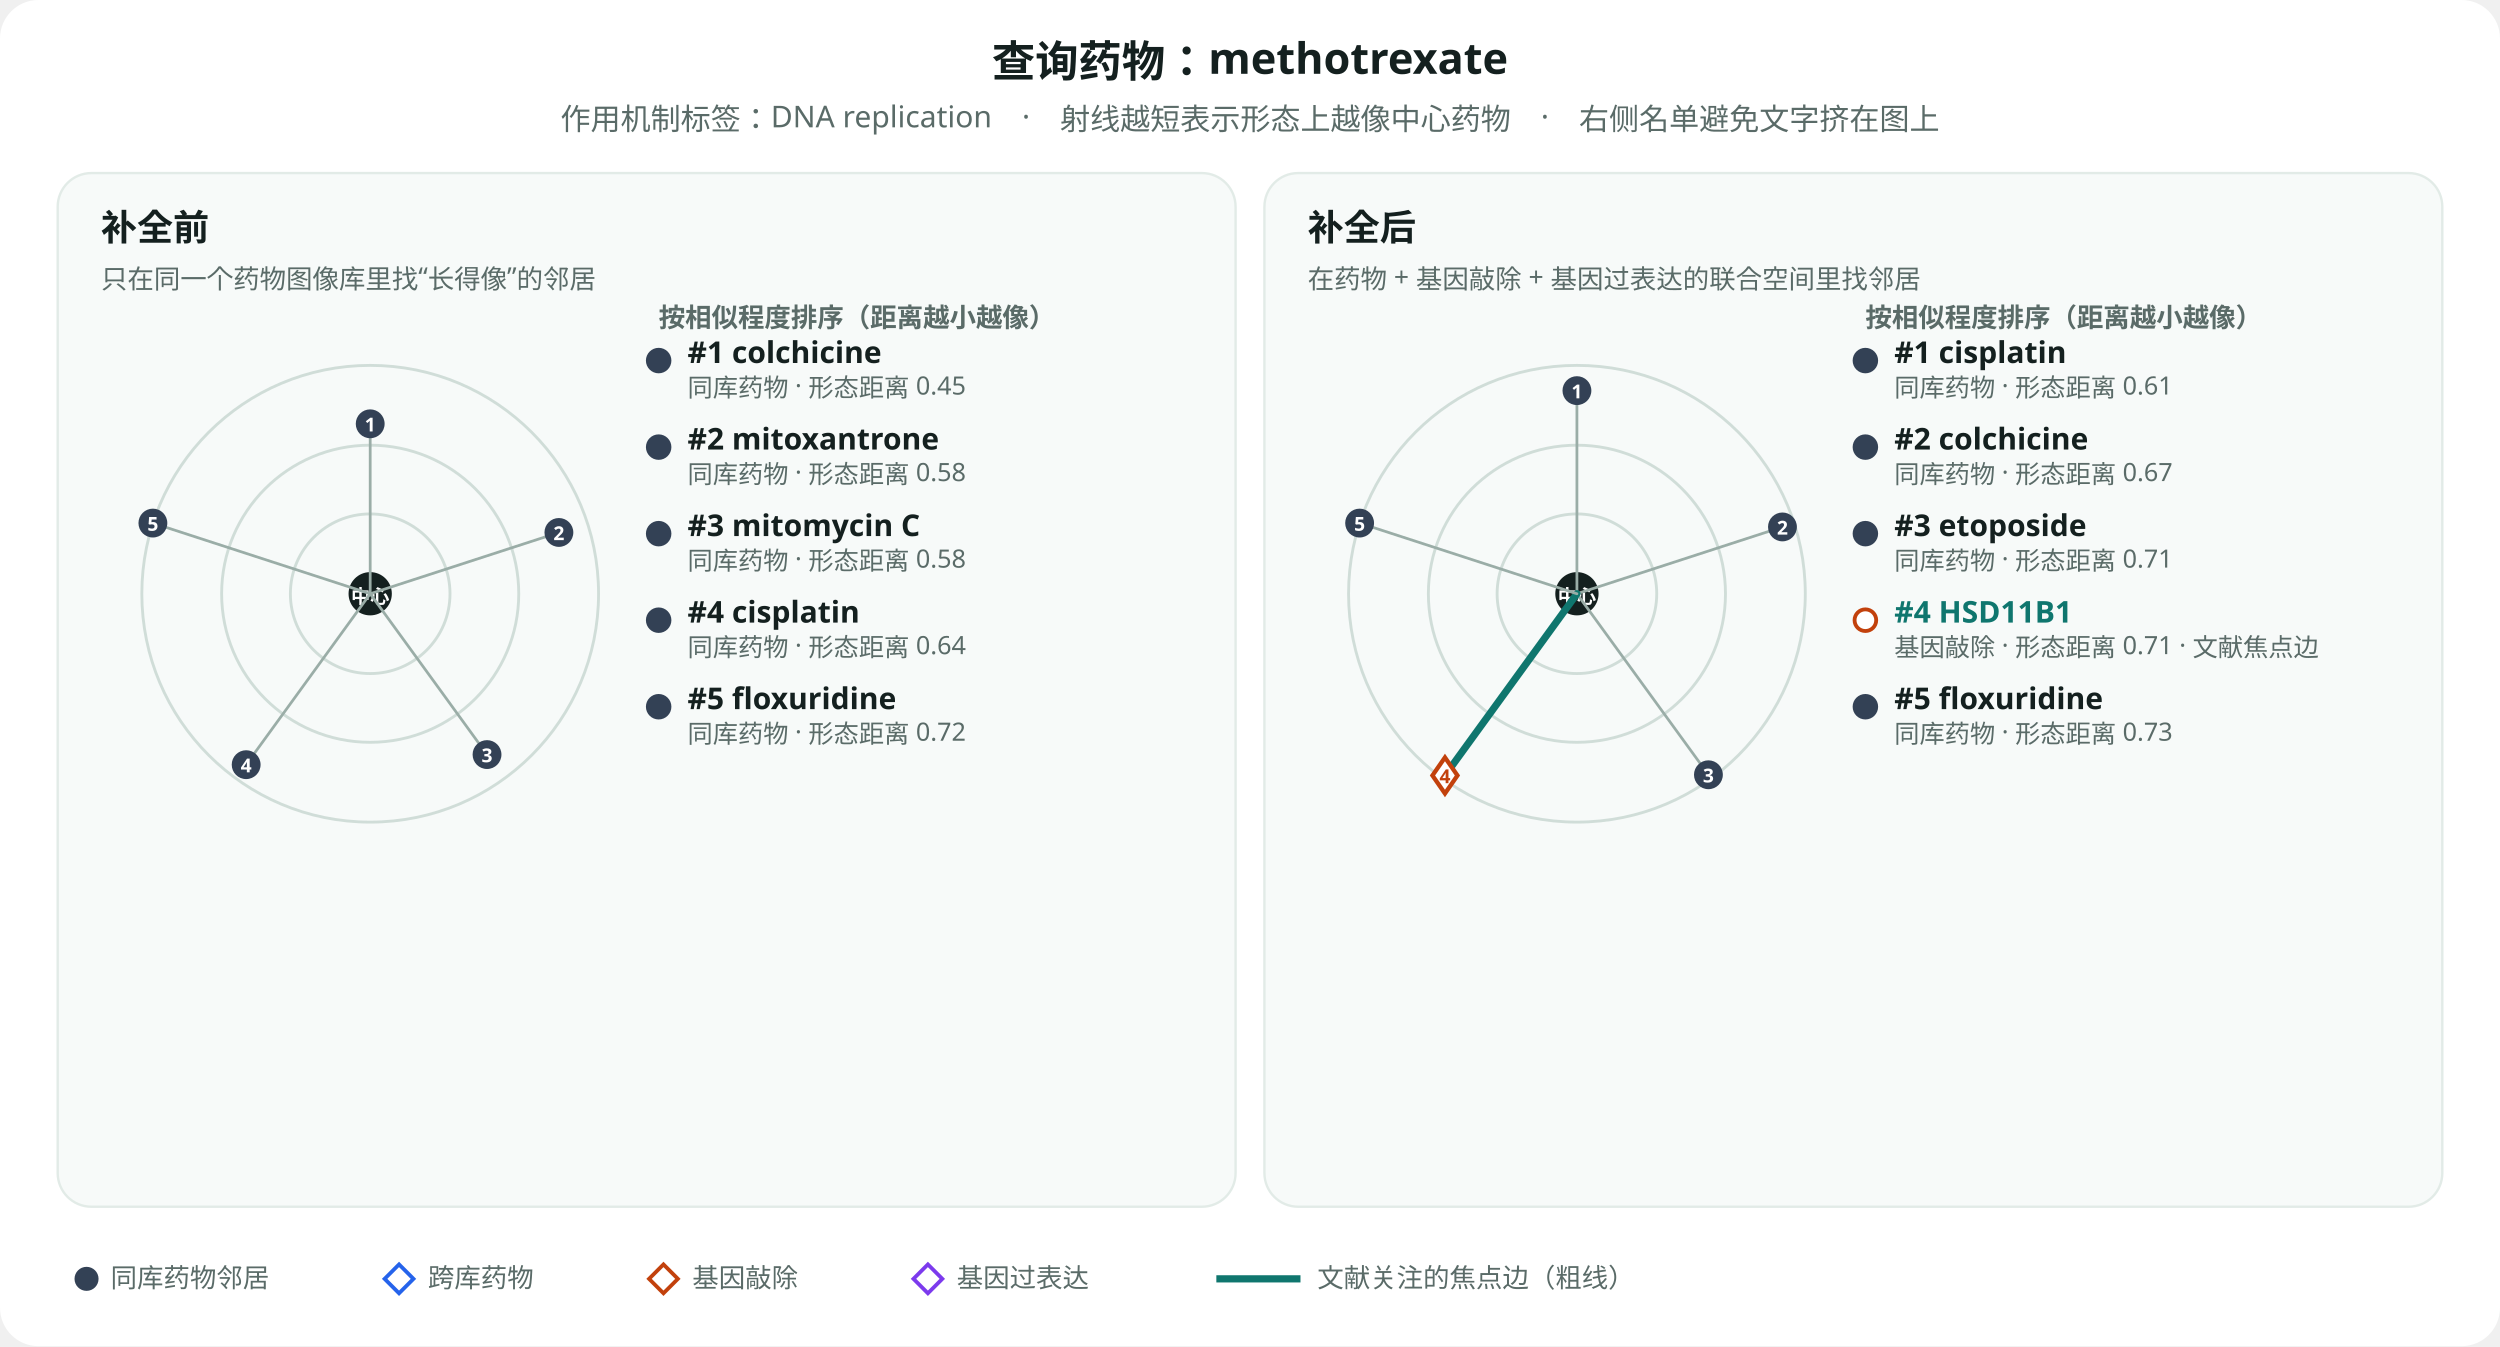
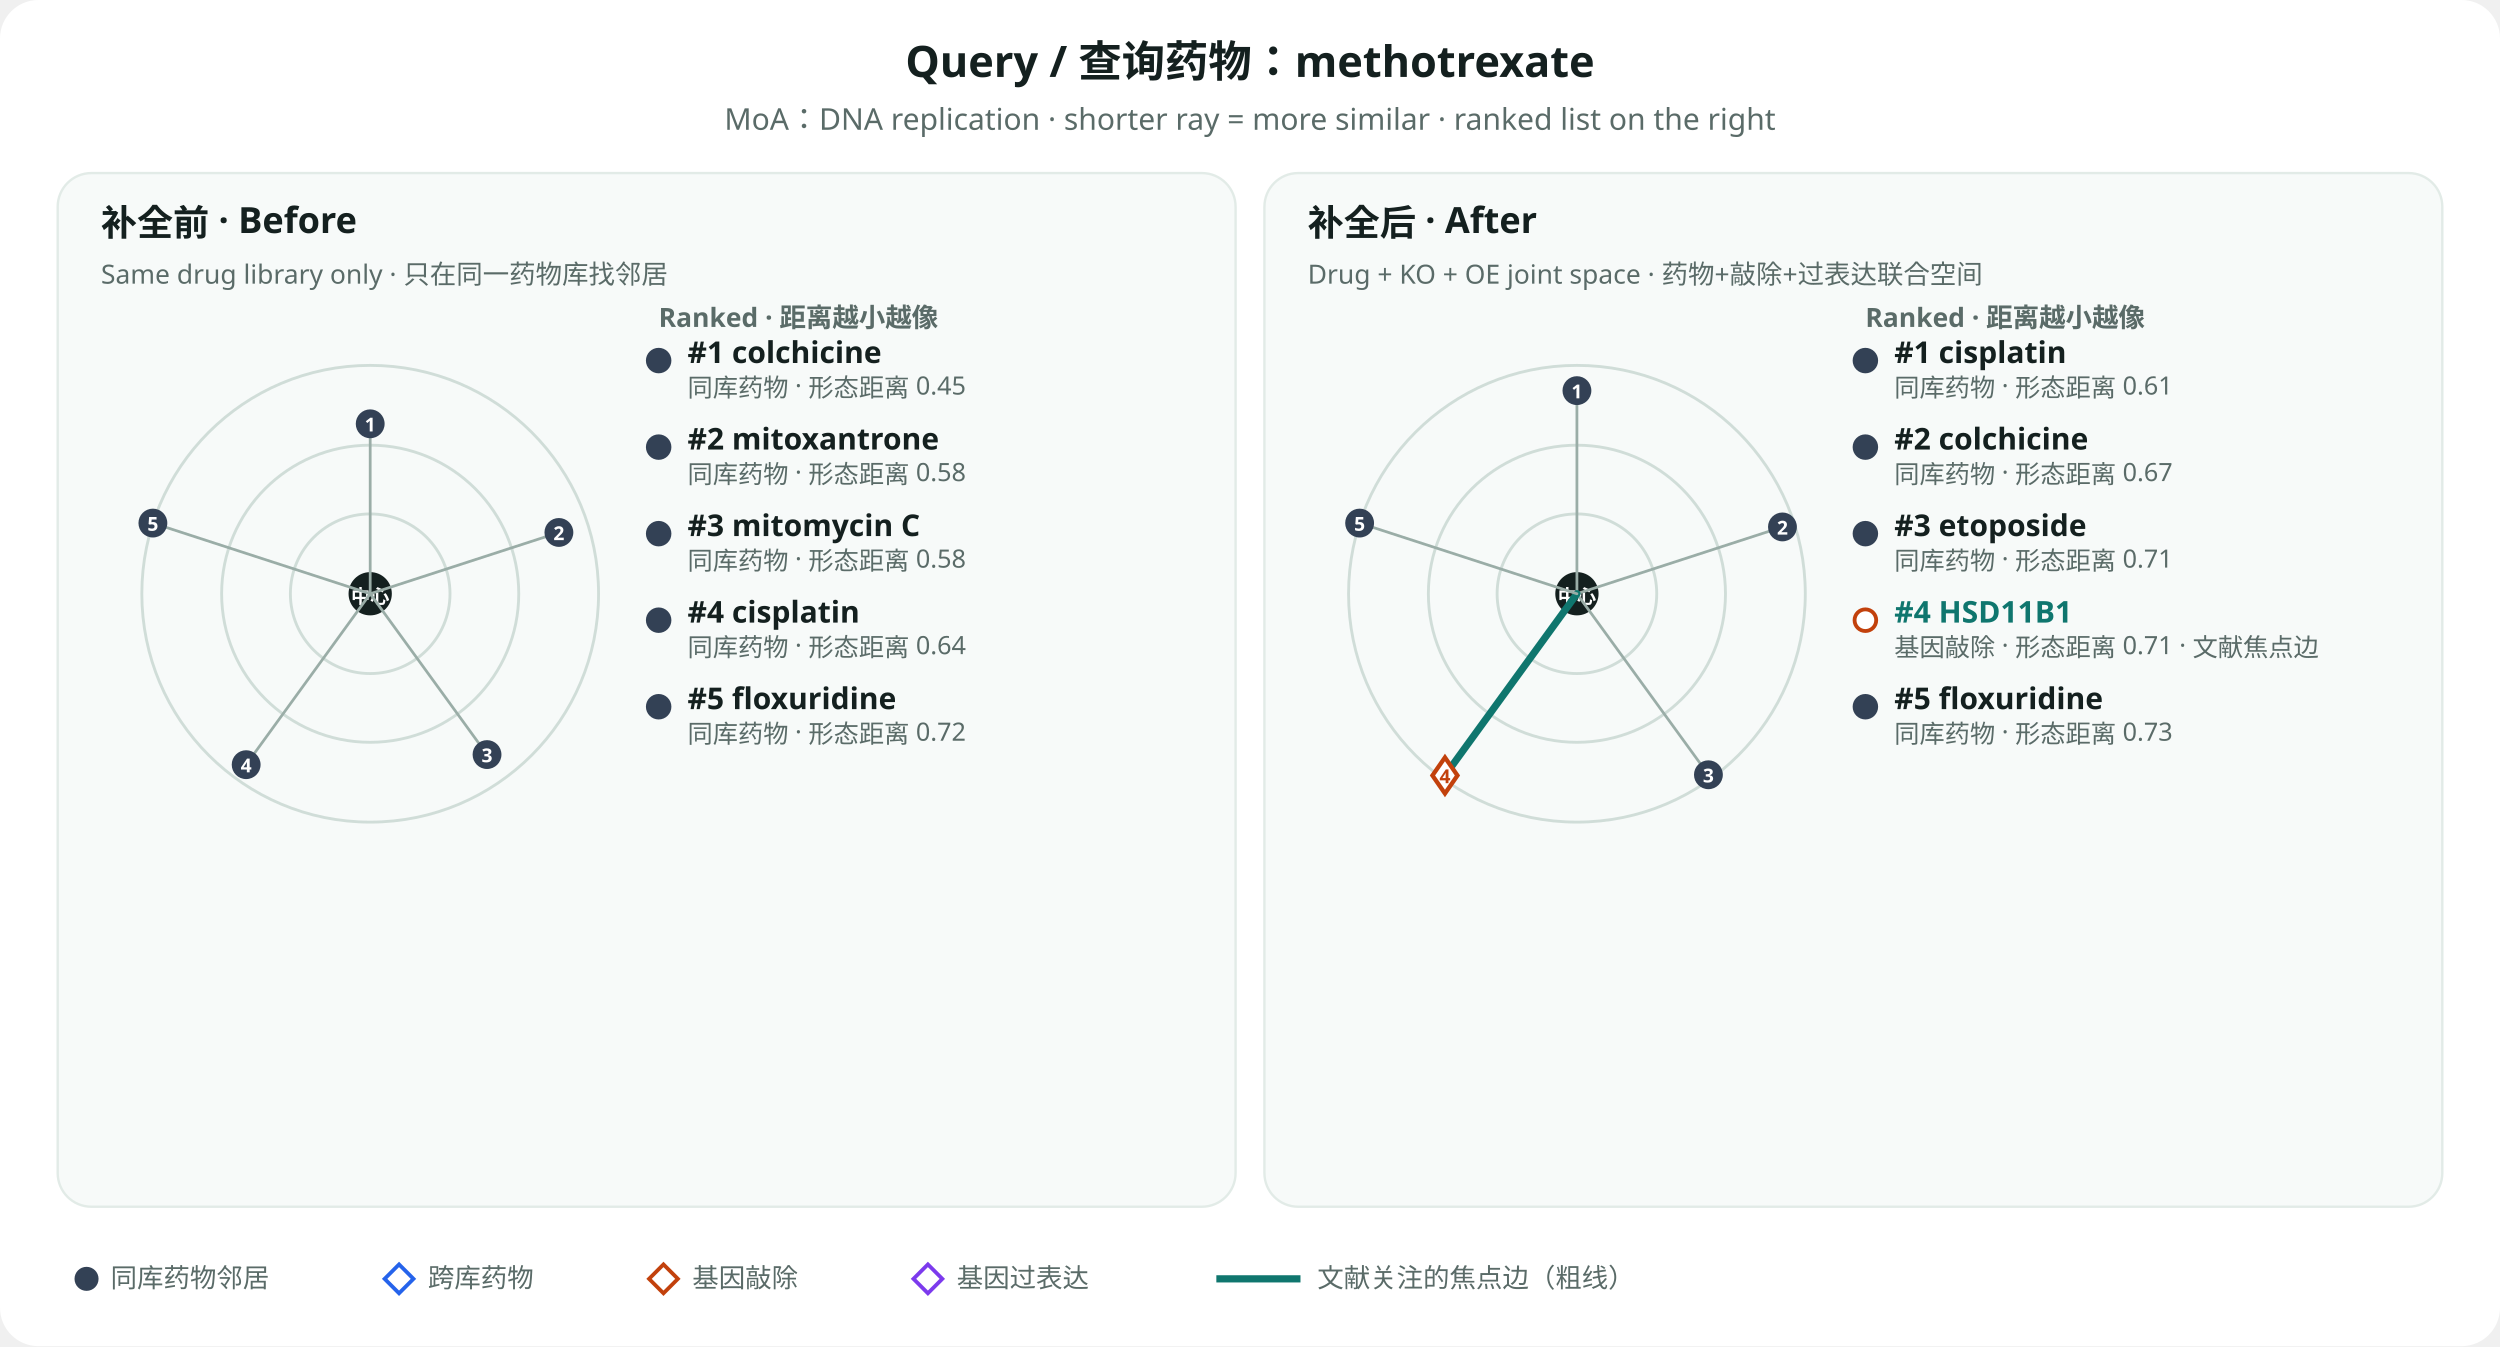
<svg xmlns="http://www.w3.org/2000/svg" width="1040" height="560" viewBox="0 0 1040 560" font-family="Sora, 'Noto Sans SC', 'PingFang SC', 'Microsoft YaHei', sans-serif">
  <rect width="100%" height="100%" rx="16" fill="#ffffff" />
  <text x="520.0" y="32" text-anchor="middle" font-size="18" font-weight="700" fill="#14201f">
-       查询药物：methotrexate
+       Query / 查询药物：methotrexate
    </text>
  <text x="520.0" y="54" text-anchor="middle" font-size="12.5" fill="#5a6b68">
-       作用机制标签：DNA replication　·　射线越短表示形态上越像中心药物　·　右侧名单避免文字挤在图上
+       MoA：DNA replication · shorter ray = more similar · ranked list on the right
    </text>
  <rect x="24" y="72" width="490" height="430" rx="14" fill="#f7faf9" stroke="#e2ebe7" />
-   <text x="42" y="100" font-size="15" font-weight="700" fill="#14201f">补全前</text>
-   <text x="42" y="120" font-size="11" fill="#5a6b68">只在同一个药物图像库里找“长得像”的邻居</text>
+   <text x="42" y="98" font-size="15" font-weight="700" fill="#14201f">补全前 · Before</text>
+   <text x="42" y="118" font-size="11" fill="#5a6b68">Same drug library only · 只在同一药物库找邻居</text>
  <circle cx="154" cy="247" r="33.2" fill="none" stroke="#d0ddd8" stroke-width="1.2" />
  <circle cx="154" cy="247" r="61.8" fill="none" stroke="#d0ddd8" stroke-width="1.2" />
  <circle cx="154" cy="247" r="95.0" fill="none" stroke="#d0ddd8" stroke-width="1.2" />
  <circle cx="154" cy="247" r="9" fill="#14201f" />
  <text x="154" y="251" text-anchor="middle" font-size="8" fill="#fff" font-weight="700">中心</text>
-   <text x="274" y="136" font-size="11" font-weight="650" fill="#5a6b68">按相似程度排序（距离越小越像）</text>
+   <text x="274" y="136" font-size="11" font-weight="650" fill="#5a6b68">Ranked · 距离越小越像</text>
  <line x1="154" y1="247" x2="154.0" y2="176.3" stroke="#9aada7" stroke-width="1.15" stroke-linecap="round" />
  <circle cx="154.0" cy="176.3" r="6" fill="#334155" />
  <text x="154.0" y="179.5" text-anchor="middle" font-size="8" fill="#fff" font-weight="700">1</text>
  <circle cx="274" cy="150" r="4.5" fill="#334155" stroke="#334155" stroke-width="1.6" />
  <text x="286" y="151" font-size="12.5" font-weight="550" fill="#14201f">#1  colchicine</text>
  <text x="286" y="165" font-size="10.5" fill="#5a6b68">同库药物 · 形态距离 0.45</text>
  <line x1="154" y1="247" x2="232.5" y2="221.5" stroke="#9aada7" stroke-width="1.15" stroke-linecap="round" />
  <circle cx="232.5" cy="221.5" r="6" fill="#334155" />
  <text x="232.5" y="224.7" text-anchor="middle" font-size="8" fill="#fff" font-weight="700">2</text>
  <circle cx="274" cy="186" r="4.5" fill="#334155" stroke="#334155" stroke-width="1.6" />
  <text x="286" y="187" font-size="12.5" font-weight="550" fill="#14201f">#2  mitoxantrone</text>
  <text x="286" y="201" font-size="10.5" fill="#5a6b68">同库药物 · 形态距离 0.58</text>
  <line x1="154" y1="247" x2="202.6" y2="313.9" stroke="#9aada7" stroke-width="1.15" stroke-linecap="round" />
  <circle cx="202.6" cy="313.9" r="6" fill="#334155" />
  <text x="202.6" y="317.1" text-anchor="middle" font-size="8" fill="#fff" font-weight="700">3</text>
  <circle cx="274" cy="222" r="4.5" fill="#334155" stroke="#334155" stroke-width="1.6" />
  <text x="286" y="223" font-size="12.5" font-weight="550" fill="#14201f">#3  mitomycin C</text>
  <text x="286" y="237" font-size="10.5" fill="#5a6b68">同库药物 · 形态距离 0.58</text>
  <line x1="154" y1="247" x2="102.4" y2="318.1" stroke="#9aada7" stroke-width="1.15" stroke-linecap="round" />
  <circle cx="102.4" cy="318.1" r="6" fill="#334155" />
  <text x="102.4" y="321.3" text-anchor="middle" font-size="8" fill="#fff" font-weight="700">4</text>
  <circle cx="274" cy="258" r="4.5" fill="#334155" stroke="#334155" stroke-width="1.6" />
  <text x="286" y="259" font-size="12.5" font-weight="550" fill="#14201f">#4  cisplatin</text>
  <text x="286" y="273" font-size="10.5" fill="#5a6b68">同库药物 · 形态距离 0.64</text>
  <line x1="154" y1="247" x2="63.6" y2="217.6" stroke="#9aada7" stroke-width="1.15" stroke-linecap="round" />
  <circle cx="63.6" cy="217.6" r="6" fill="#334155" />
  <text x="63.6" y="220.8" text-anchor="middle" font-size="8" fill="#fff" font-weight="700">5</text>
  <circle cx="274" cy="294" r="4.5" fill="#334155" stroke="#334155" stroke-width="1.6" />
  <text x="286" y="295" font-size="12.5" font-weight="550" fill="#14201f">#5  floxuridine</text>
  <text x="286" y="309" font-size="10.5" fill="#5a6b68">同库药物 · 形态距离 0.72</text>
  <rect x="526" y="72" width="490" height="430" rx="14" fill="#f7faf9" stroke="#e2ebe7" />
-   <text x="544" y="100" font-size="15" font-weight="700" fill="#14201f">补全后</text>
-   <text x="544" y="120" font-size="11" fill="#5a6b68">在药物 + 基因敲除 + 基因过表达的联合空间里找邻居</text>
+   <text x="544" y="98" font-size="15" font-weight="700" fill="#14201f">补全后 · After</text>
+   <text x="544" y="118" font-size="11" fill="#5a6b68">Drug + KO + OE joint space · 药物+敲除+过表达联合空间</text>
  <circle cx="656" cy="247" r="33.2" fill="none" stroke="#d0ddd8" stroke-width="1.2" />
  <circle cx="656" cy="247" r="61.8" fill="none" stroke="#d0ddd8" stroke-width="1.2" />
  <circle cx="656" cy="247" r="95.0" fill="none" stroke="#d0ddd8" stroke-width="1.2" />
  <circle cx="656" cy="247" r="9" fill="#14201f" />
  <text x="656" y="251" text-anchor="middle" font-size="8" fill="#fff" font-weight="700">中心</text>
-   <text x="776" y="136" font-size="11" font-weight="650" fill="#5a6b68">按相似程度排序（距离越小越像）</text>
+   <text x="776" y="136" font-size="11" font-weight="650" fill="#5a6b68">Ranked · 距离越小越像</text>
  <line x1="656" y1="247" x2="656.0" y2="162.5" stroke="#9aada7" stroke-width="1.15" stroke-linecap="round" />
  <circle cx="656.0" cy="162.5" r="6" fill="#334155" />
  <text x="656.0" y="165.7" text-anchor="middle" font-size="8" fill="#fff" font-weight="700">1</text>
  <circle cx="776" cy="150" r="4.5" fill="#334155" stroke="#334155" stroke-width="1.6" />
  <text x="788" y="151" font-size="12.5" font-weight="550" fill="#14201f">#1  cisplatin</text>
  <text x="788" y="165" font-size="10.5" fill="#5a6b68">同库药物 · 形态距离 0.61</text>
  <line x1="656" y1="247" x2="741.5" y2="219.2" stroke="#9aada7" stroke-width="1.15" stroke-linecap="round" />
  <circle cx="741.5" cy="219.2" r="6" fill="#334155" />
  <text x="741.5" y="222.4" text-anchor="middle" font-size="8" fill="#fff" font-weight="700">2</text>
  <circle cx="776" cy="186" r="4.5" fill="#334155" stroke="#334155" stroke-width="1.6" />
  <text x="788" y="187" font-size="12.5" font-weight="550" fill="#14201f">#2  colchicine</text>
  <text x="788" y="201" font-size="10.5" fill="#5a6b68">同库药物 · 形态距离 0.67</text>
  <line x1="656" y1="247" x2="710.7" y2="322.3" stroke="#9aada7" stroke-width="1.15" stroke-linecap="round" />
  <circle cx="710.7" cy="322.3" r="6" fill="#334155" />
  <text x="710.7" y="325.5" text-anchor="middle" font-size="8" fill="#fff" font-weight="700">3</text>
  <circle cx="776" cy="222" r="4.5" fill="#334155" stroke="#334155" stroke-width="1.6" />
  <text x="788" y="223" font-size="12.5" font-weight="550" fill="#14201f">#3  etoposide</text>
  <text x="788" y="237" font-size="10.5" fill="#5a6b68">同库药物 · 形态距离 0.71</text>
  <line x1="656" y1="247" x2="601.1" y2="322.6" stroke="#0f766e" stroke-width="3.0" stroke-linecap="round" />
  <polygon points="601.1,315.1 606.3,322.6 601.1,330.1 595.9,322.6" fill="#ffffff" stroke="#c2410c" stroke-width="1.8" />
  <text x="601.1" y="325.8" text-anchor="middle" font-size="8" fill="#c2410c" font-weight="700">4</text>
  <circle cx="776" cy="258" r="4.5" fill="#ffffff" stroke="#c2410c" stroke-width="1.6" />
  <text x="788" y="259" font-size="12.5" font-weight="700" fill="#0f766e">#4  HSD11B1</text>
  <text x="788" y="273" font-size="10.5" fill="#5a6b68">基因敲除 · 形态距离 0.71 · 文献焦点边</text>
  <line x1="656" y1="247" x2="565.6" y2="217.6" stroke="#9aada7" stroke-width="1.15" stroke-linecap="round" />
  <circle cx="565.6" cy="217.6" r="6" fill="#334155" />
  <text x="565.6" y="220.8" text-anchor="middle" font-size="8" fill="#fff" font-weight="700">5</text>
  <circle cx="776" cy="294" r="4.5" fill="#334155" stroke="#334155" stroke-width="1.6" />
  <text x="788" y="295" font-size="12.5" font-weight="550" fill="#14201f">#5  floxuridine</text>
  <text x="788" y="309" font-size="10.5" fill="#5a6b68">同库药物 · 形态距离 0.73</text>
  <g transform="translate(36,532)">
    <circle cx="0" cy="0" r="5" fill="#334155" />
    <text x="10" y="3.5" font-size="11" fill="#5a6b68">同库药物邻居</text>
    <polygon points="130,-6 136,0 130,6 124,0" fill="none" stroke="#2563eb" stroke-width="1.6" />
    <text x="142" y="3.5" font-size="11" fill="#5a6b68">跨库药物</text>
    <polygon points="240,-6 246,0 240,6 234,0" fill="none" stroke="#c2410c" stroke-width="1.6" />
    <text x="252" y="3.5" font-size="11" fill="#5a6b68">基因敲除</text>
    <polygon points="350,-6 356,0 350,6 344,0" fill="none" stroke="#7c3aed" stroke-width="1.6" />
    <text x="362" y="3.5" font-size="11" fill="#5a6b68">基因过表达</text>
    <line x1="470" y1="0" x2="505" y2="0" stroke="#0f766e" stroke-width="3" />
    <text x="512" y="3.5" font-size="11" fill="#5a6b68">文献关注的焦点边（粗线）</text>
  </g>
</svg>
